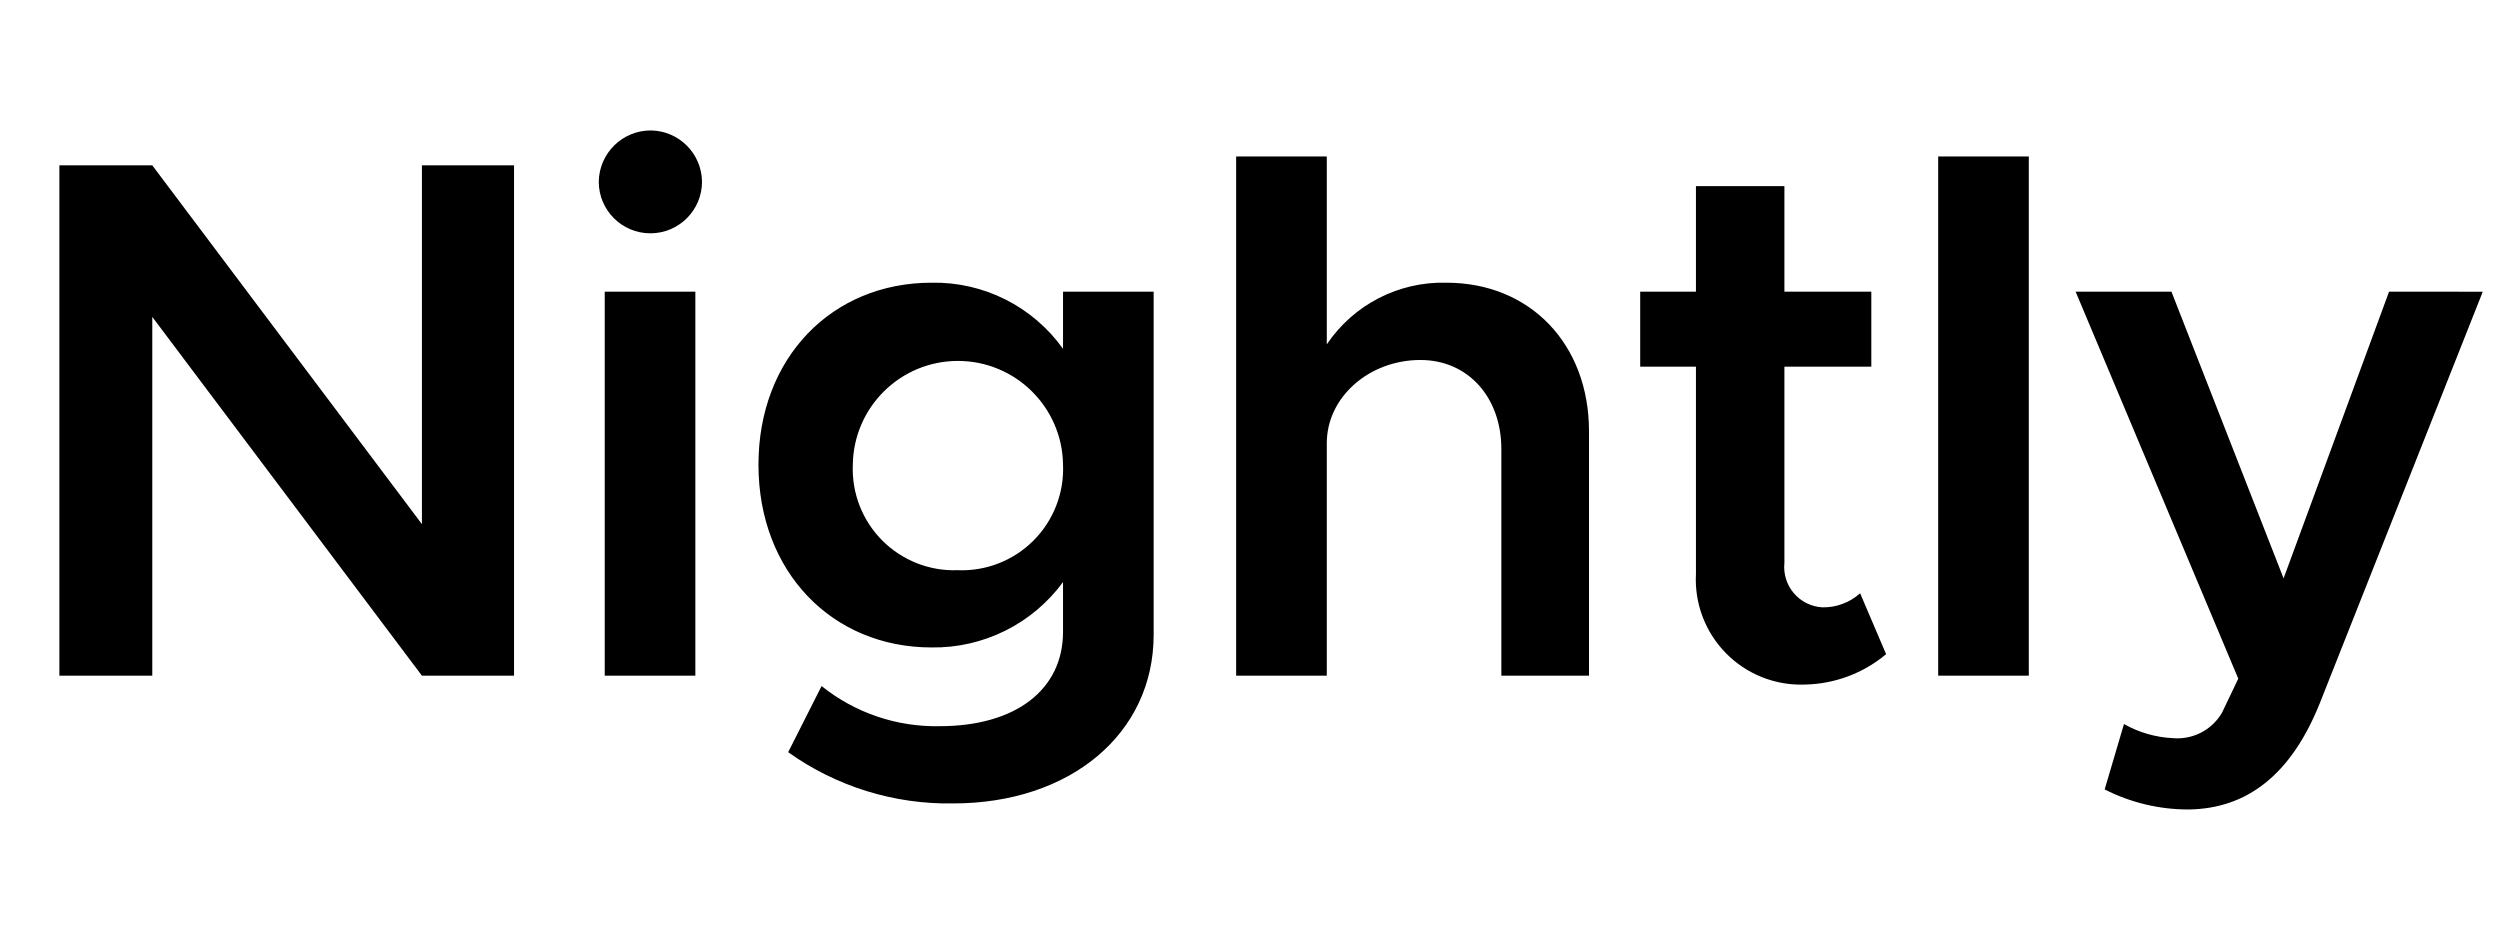
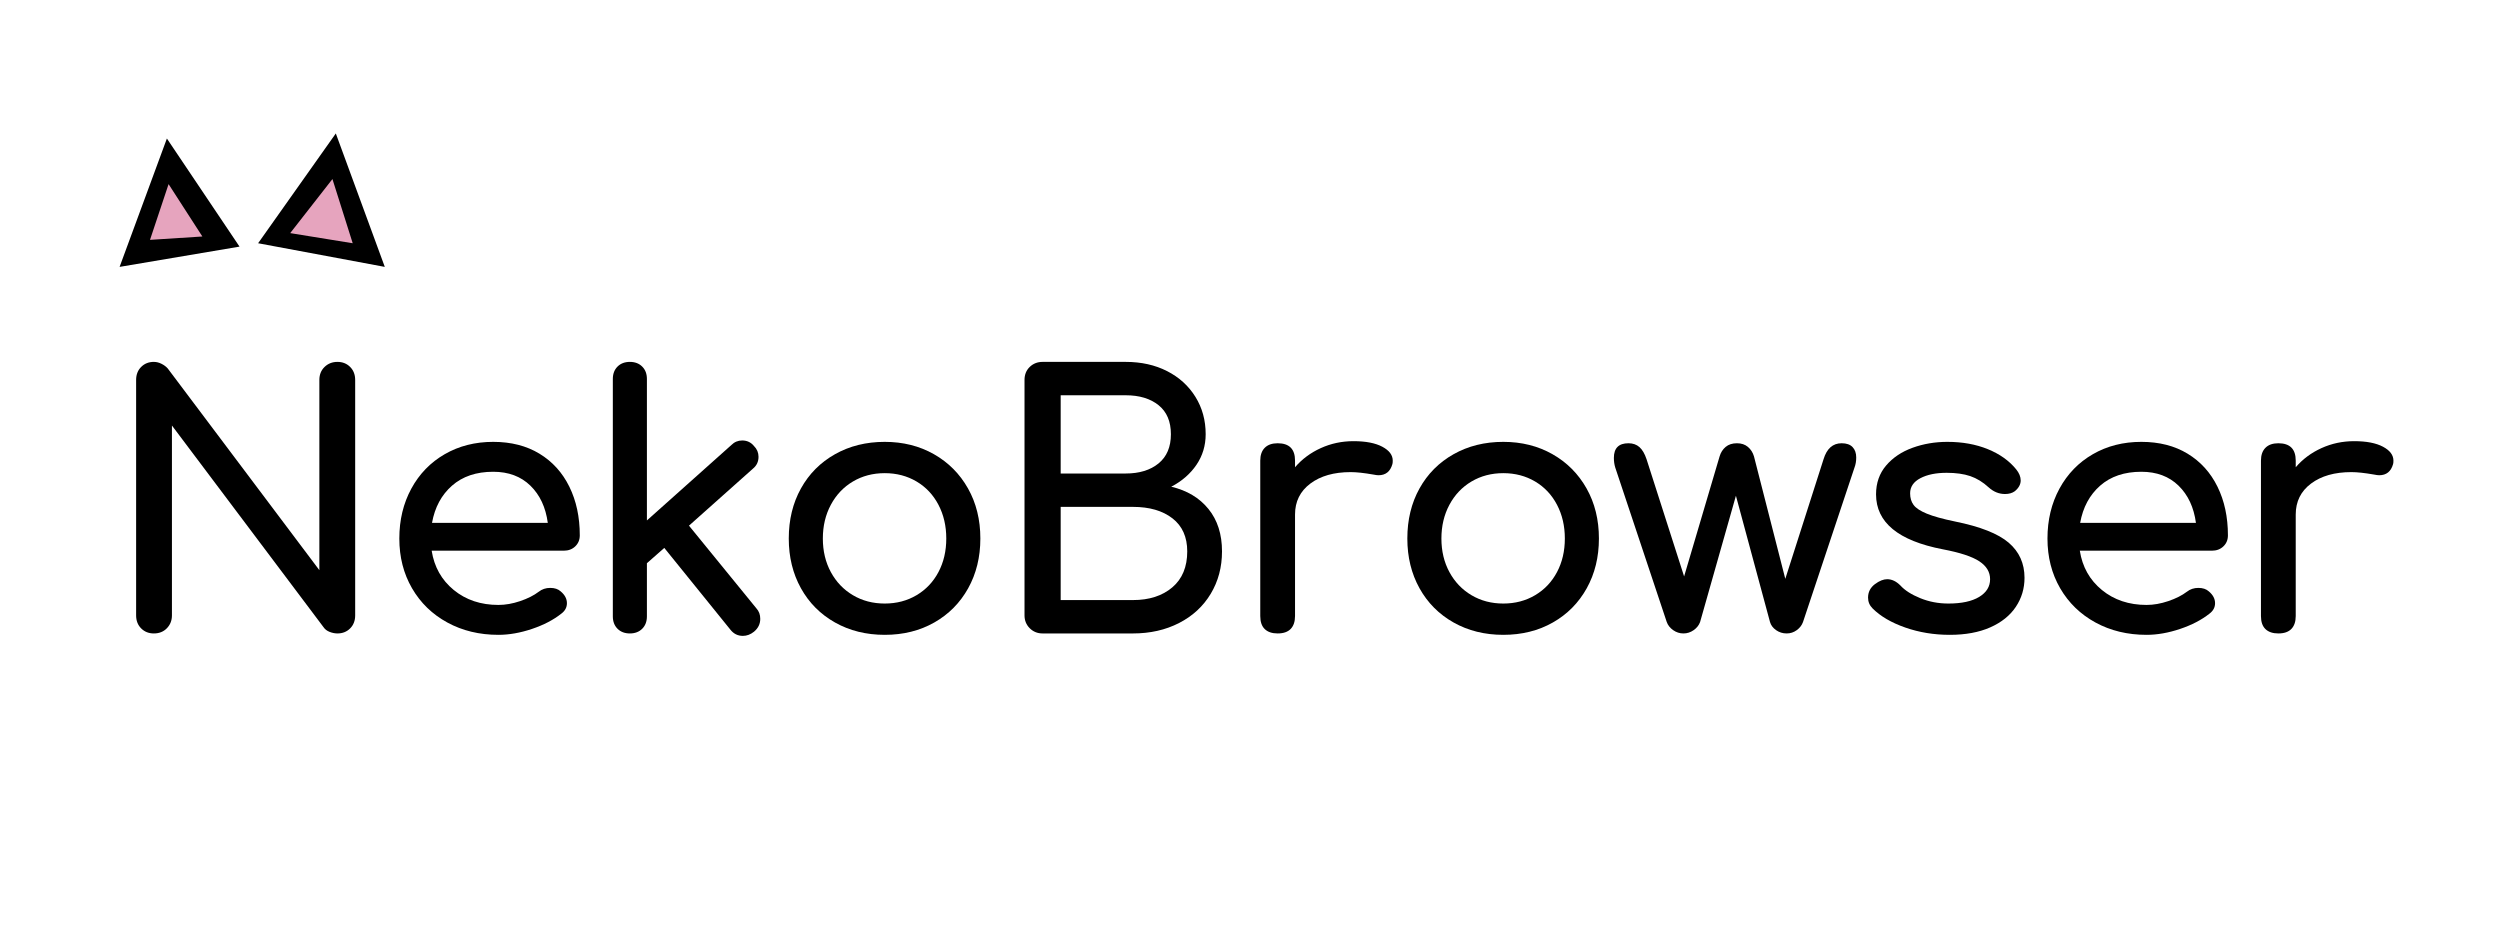
- <svg xmlns="http://www.w3.org/2000/svg" width="148" height="56">
-   <path fill="context-fill #20123a" d="M24.978 31.029L9.015 9.789h-5.5V40h5.5V18.76L24.978 40h5.453V9.789h-5.453zM38.525 7.722a3.078 3.078 0 0 0-3.078 3.034 3.056 3.056 0 1 0 6.112 0 3.069 3.069 0 0 0-3.034-3.034zM35.8 40h5.365V17.265H35.8zm27.131-19.35a9.342 9.342 0 0 0-7.783-3.914c-5.893 0-10.247 4.443-10.247 10.775s4.354 10.818 10.247 10.818a9.479 9.479 0 0 0 7.783-3.87v2.946c0 3.431-2.814 5.585-7.3 5.585a10.814 10.814 0 0 1-6.993-2.375l-1.978 3.914a16.324 16.324 0 0 0 9.762 3.034c6.948 0 11.874-4.133 11.874-9.982V17.265h-5.365zm-6.244 13.106a5.994 5.994 0 0 1-6.2-6.245 6.223 6.223 0 0 1 12.445 0 6 6 0 0 1-6.245 6.245zm28.939-17.02a8.272 8.272 0 0 0-7.08 3.651V9.261H73.18V40h5.366V26.235c0-2.726 2.507-4.924 5.541-4.924 2.814 0 4.793 2.2 4.793 5.276V40h5.189V25.532c0-5.145-3.469-8.796-8.443-8.796zm22.254 19.218a2.392 2.392 0 0 1-2.243-2.639V21.706h5.145v-4.441h-5.145V11.02H100.4v6.245h-3.3v4.441h3.3v12.27a6.223 6.223 0 0 0 6.421 6.551 7.726 7.726 0 0 0 4.837-1.8l-1.539-3.606a3.241 3.241 0 0 1-2.239 0.833zM114.74 40h5.365V9.261h-5.365zm26.693-22.735l-6.245 16.974-6.639-16.974h-5.673l9.63 22.911-0.967 2.023a3.058 3.058 0 0 1-2.9 1.5 6.517 6.517 0 0 1-2.9-0.836l-1.143 3.871a10.907 10.907 0 0 0 4.968 1.187c3.431-0.044 6.07-2.023 7.785-6.333l9.63-24.318z" />
+ <svg xmlns="http://www.w3.org/2000/svg" width="148" height="56" viewBox="0 0 148 56">
+   <g aria-label="NekoBrowser">
+     <path d="M 7.08 15.8 L 9.88 8.2 L 14.18 14.6 Z M 15.28 14.4 L 19.88 7.9 L 22.78 15.8 Z" fill="context-fill #ff6fae" />
+     <path d="M 8.88 14.2 L 9.98 10.9 L 11.98 14.0 Z M 17.18 13.8 L 19.68 10.6 L 20.88 14.4 Z" fill="#ffb6d3" opacity=".9" />
+     <path d="M100 52V729Q100 752 114.5 766.5Q129 781 151 781Q162 781 173.0 775.5Q184 770 191 762L627 182V729Q627 752 642.0 766.5Q657 781 679 781Q701 781 715.5 766.5Q730 752 730 729V52Q730 29 715.5 14.5Q701 0 679 0Q668 0 656.5 4.5Q645 9 639 18L203 598V52Q203 30 188.5 15.0Q174 0 151 0Q129 0 114.5 14.5Q100 29 100 52Z" transform="translate(6.000 37.500) scale(0.020584 -0.020584)" fill="context-fill #ff6fae" />
+     <path d="M535 238H155Q166 168 218.5 125.0Q271 82 347 82Q377 82 409.5 93.0Q442 104 463 120Q477 131 496 131Q515 131 526 121Q544 106 544 87Q544 69 528 57Q494 30 443.5 13.0Q393 -4 347 -4Q265 -4 200.0 31.5Q135 67 98.5 130.0Q62 193 62 273Q62 353 96.5 416.5Q131 480 192.5 515.5Q254 551 332 551Q409 551 465.0 517.0Q521 483 551.0 422.0Q581 361 581 282Q581 263 568.0 250.5Q555 238 535 238ZM156 318H489Q480 385 439.0 425.0Q398 465 332 465Q259 465 213.5 425.0Q168 385 156 318Z" transform="translate(22.364 37.500) scale(0.020584 -0.020584)" fill="context-fill #ff6fae" />
+     <path d="M514 42Q514 20 496 5Q481 -7 464 -7Q442 -7 428 11L238 246L188 202V49Q188 27 174.5 13.5Q161 0 139 0Q117 0 103.5 13.5Q90 27 90 49V732Q90 754 103.5 767.5Q117 781 139 781Q161 781 174.5 767.5Q188 754 188 732V325L431 542Q444 555 462 555Q483 555 496 539Q509 526 509 508Q509 487 493 474L309 310L503 72Q514 60 514 42Z" transform="translate(34.427 37.500) scale(0.020584 -0.020584)" fill="context-fill #ff6fae" />
+     <path d="M62 273Q62 354 97.0 417.0Q132 480 195.0 515.5Q258 551 338 551Q417 551 479.5 515.5Q542 480 577.5 417.0Q613 354 613 273Q613 193 578.0 130.0Q543 67 480.5 31.5Q418 -4 338 -4Q258 -4 195.0 31.5Q132 67 97.0 130.0Q62 193 62 273ZM515 273Q515 327 492.5 370.0Q470 413 429.5 437.0Q389 461 338 461Q287 461 246.5 437.0Q206 413 183.0 370.0Q160 327 160 273Q160 219 183.0 176.5Q206 134 246.5 110.0Q287 86 338 86Q389 86 429.5 110.0Q470 134 492.5 176.5Q515 219 515 273Z" transform="translate(45.419 37.500) scale(0.020584 -0.020584)" fill="context-fill #ff6fae" />
+     <path d="M100 52V729Q100 752 115.0 766.5Q130 781 152 781H391Q458 781 510.0 754.5Q562 728 591.5 680.5Q621 633 621 573Q621 524 594.5 485.0Q568 446 522 422Q590 406 629.0 358.0Q668 310 668 236Q668 168 635.5 114.0Q603 60 544.5 30.0Q486 0 412 0H152Q130 0 115.0 15.0Q100 30 100 52ZM391 460Q450 460 485.5 489.0Q521 518 521 573Q521 628 485.5 656.5Q450 685 391 685H204V460ZM412 96Q482 96 525.0 132.5Q568 169 568 236Q568 298 525.5 331.0Q483 364 412 364H204V96Z" transform="translate(58.593 37.500) scale(0.020584 -0.020584)" fill="context-fill #ff6fae" />
+     <path d="M471 497Q471 490 470 487Q461 455 430 455Q425 455 415 457Q375 464 350 464Q278 464 234.0 431.0Q190 398 190 342V50Q190 26 177.5 13.0Q165 0 140 0Q116 0 103.0 12.5Q90 25 90 50V497Q90 521 103.0 534.0Q116 547 140 547Q190 547 190 497V478Q220 513 264.0 533.0Q308 553 358 553Q411 553 441.0 537.0Q471 521 471 497Z" transform="translate(72.755 37.500) scale(0.020584 -0.020584)" fill="context-fill #ff6fae" />
+     <path d="M62 273Q62 354 97.0 417.0Q132 480 195.0 515.5Q258 551 338 551Q417 551 479.5 515.5Q542 480 577.5 417.0Q613 354 613 273Q613 193 578.0 130.0Q543 67 480.5 31.5Q418 -4 338 -4Q258 -4 195.0 31.5Q132 67 97.0 130.0Q62 193 62 273ZM515 273Q515 327 492.5 370.0Q470 413 429.5 437.0Q389 461 338 461Q287 461 246.5 437.0Q206 413 183.0 370.0Q160 327 160 273Q160 219 183.0 176.5Q206 134 246.5 110.0Q287 86 338 86Q389 86 429.5 110.0Q470 134 492.5 176.5Q515 219 515 273Z" transform="translate(82.038 37.500) scale(0.020584 -0.020584)" fill="context-fill #ff6fae" />
+     <path d="M713 506Q713 490 708 477L560 33Q555 19 542.0 9.5Q529 0 513 0Q496 0 482.5 9.5Q469 19 465 33L367 396L264 33Q259 19 245.5 9.5Q232 0 216 0Q200 0 186.5 9.5Q173 19 168 33L20 477Q16 490 16 505Q16 547 58 547Q77 547 89.5 536.0Q102 525 110 501L218 164L320 509Q325 526 337.5 536.5Q350 547 370 547Q389 547 401.5 536.5Q414 526 419 509L509 157L619 501Q633 547 671 547Q692 547 702.5 536.0Q713 525 713 506Z" transform="translate(95.212 37.500) scale(0.020584 -0.020584)" fill="context-fill #ff6fae" />
+     <path d="M67 72Q54 85 54 103Q54 127 74 142Q93 156 109 156Q129 156 147 138Q166 117 204.0 101.5Q242 86 285 86Q342 86 373.5 105.0Q405 124 405 156Q405 187 374.0 207.5Q343 228 269 242Q77 279 77 400Q77 449 106.0 483.0Q135 517 182.0 534.0Q229 551 282 551Q347 551 398.5 530.0Q450 509 480 472Q493 456 493 440Q493 423 476 409Q465 401 448 401Q422 401 401 420Q376 443 348.0 452.5Q320 462 280 462Q234 462 204.5 446.5Q175 431 175 403Q175 383 185.0 369.5Q195 356 223.0 344.5Q251 333 304 322Q413 300 458.5 261.0Q504 222 504 160Q504 114 479.0 76.5Q454 39 405.5 17.5Q357 -4 289 -4Q221 -4 161.0 17.0Q101 38 67 72Z" transform="translate(109.477 37.500) scale(0.020584 -0.020584)" fill="context-fill #ff6fae" />
+     <path d="M535 238H155Q166 168 218.5 125.0Q271 82 347 82Q377 82 409.5 93.0Q442 104 463 120Q477 131 496 131Q515 131 526 121Q544 106 544 87Q544 69 528 57Q494 30 443.5 13.0Q393 -4 347 -4Q265 -4 200.0 31.5Q135 67 98.5 130.0Q62 193 62 273Q62 353 96.5 416.5Q131 480 192.5 515.5Q254 551 332 551Q409 551 465.0 517.0Q521 483 551.0 422.0Q581 361 581 282Q581 263 568.0 250.5Q555 238 535 238ZM156 318H489Q480 385 439.0 425.0Q398 465 332 465Q259 465 213.5 425.0Q168 385 156 318Z" transform="translate(119.934 37.500) scale(0.020584 -0.020584)" fill="context-fill #ff6fae" />
+     <path d="M471 497Q471 490 470 487Q461 455 430 455Q425 455 415 457Q375 464 350 464Q278 464 234.0 431.0Q190 398 190 342V50Q190 26 177.5 13.0Q165 0 140 0Q116 0 103.0 12.5Q90 25 90 50V497Q90 521 103.0 534.0Q116 547 140 547Q190 547 190 497V478Q220 513 264.0 533.0Q308 553 358 553Q411 553 441.0 537.0Q471 521 471 497Z" transform="translate(131.996 37.500) scale(0.020584 -0.020584)" fill="context-fill #ff6fae" />
+     <path d="M 135.00 36.2 C 141.00 38.0, 141.90 29.2, 137.80 29.0 C 135.30 28.9, 135.10 31.4, 136.90 32.2" fill="none" stroke="context-fill #ff6fae" stroke-width="2.1" stroke-linecap="round" />
+   </g>
</svg>
